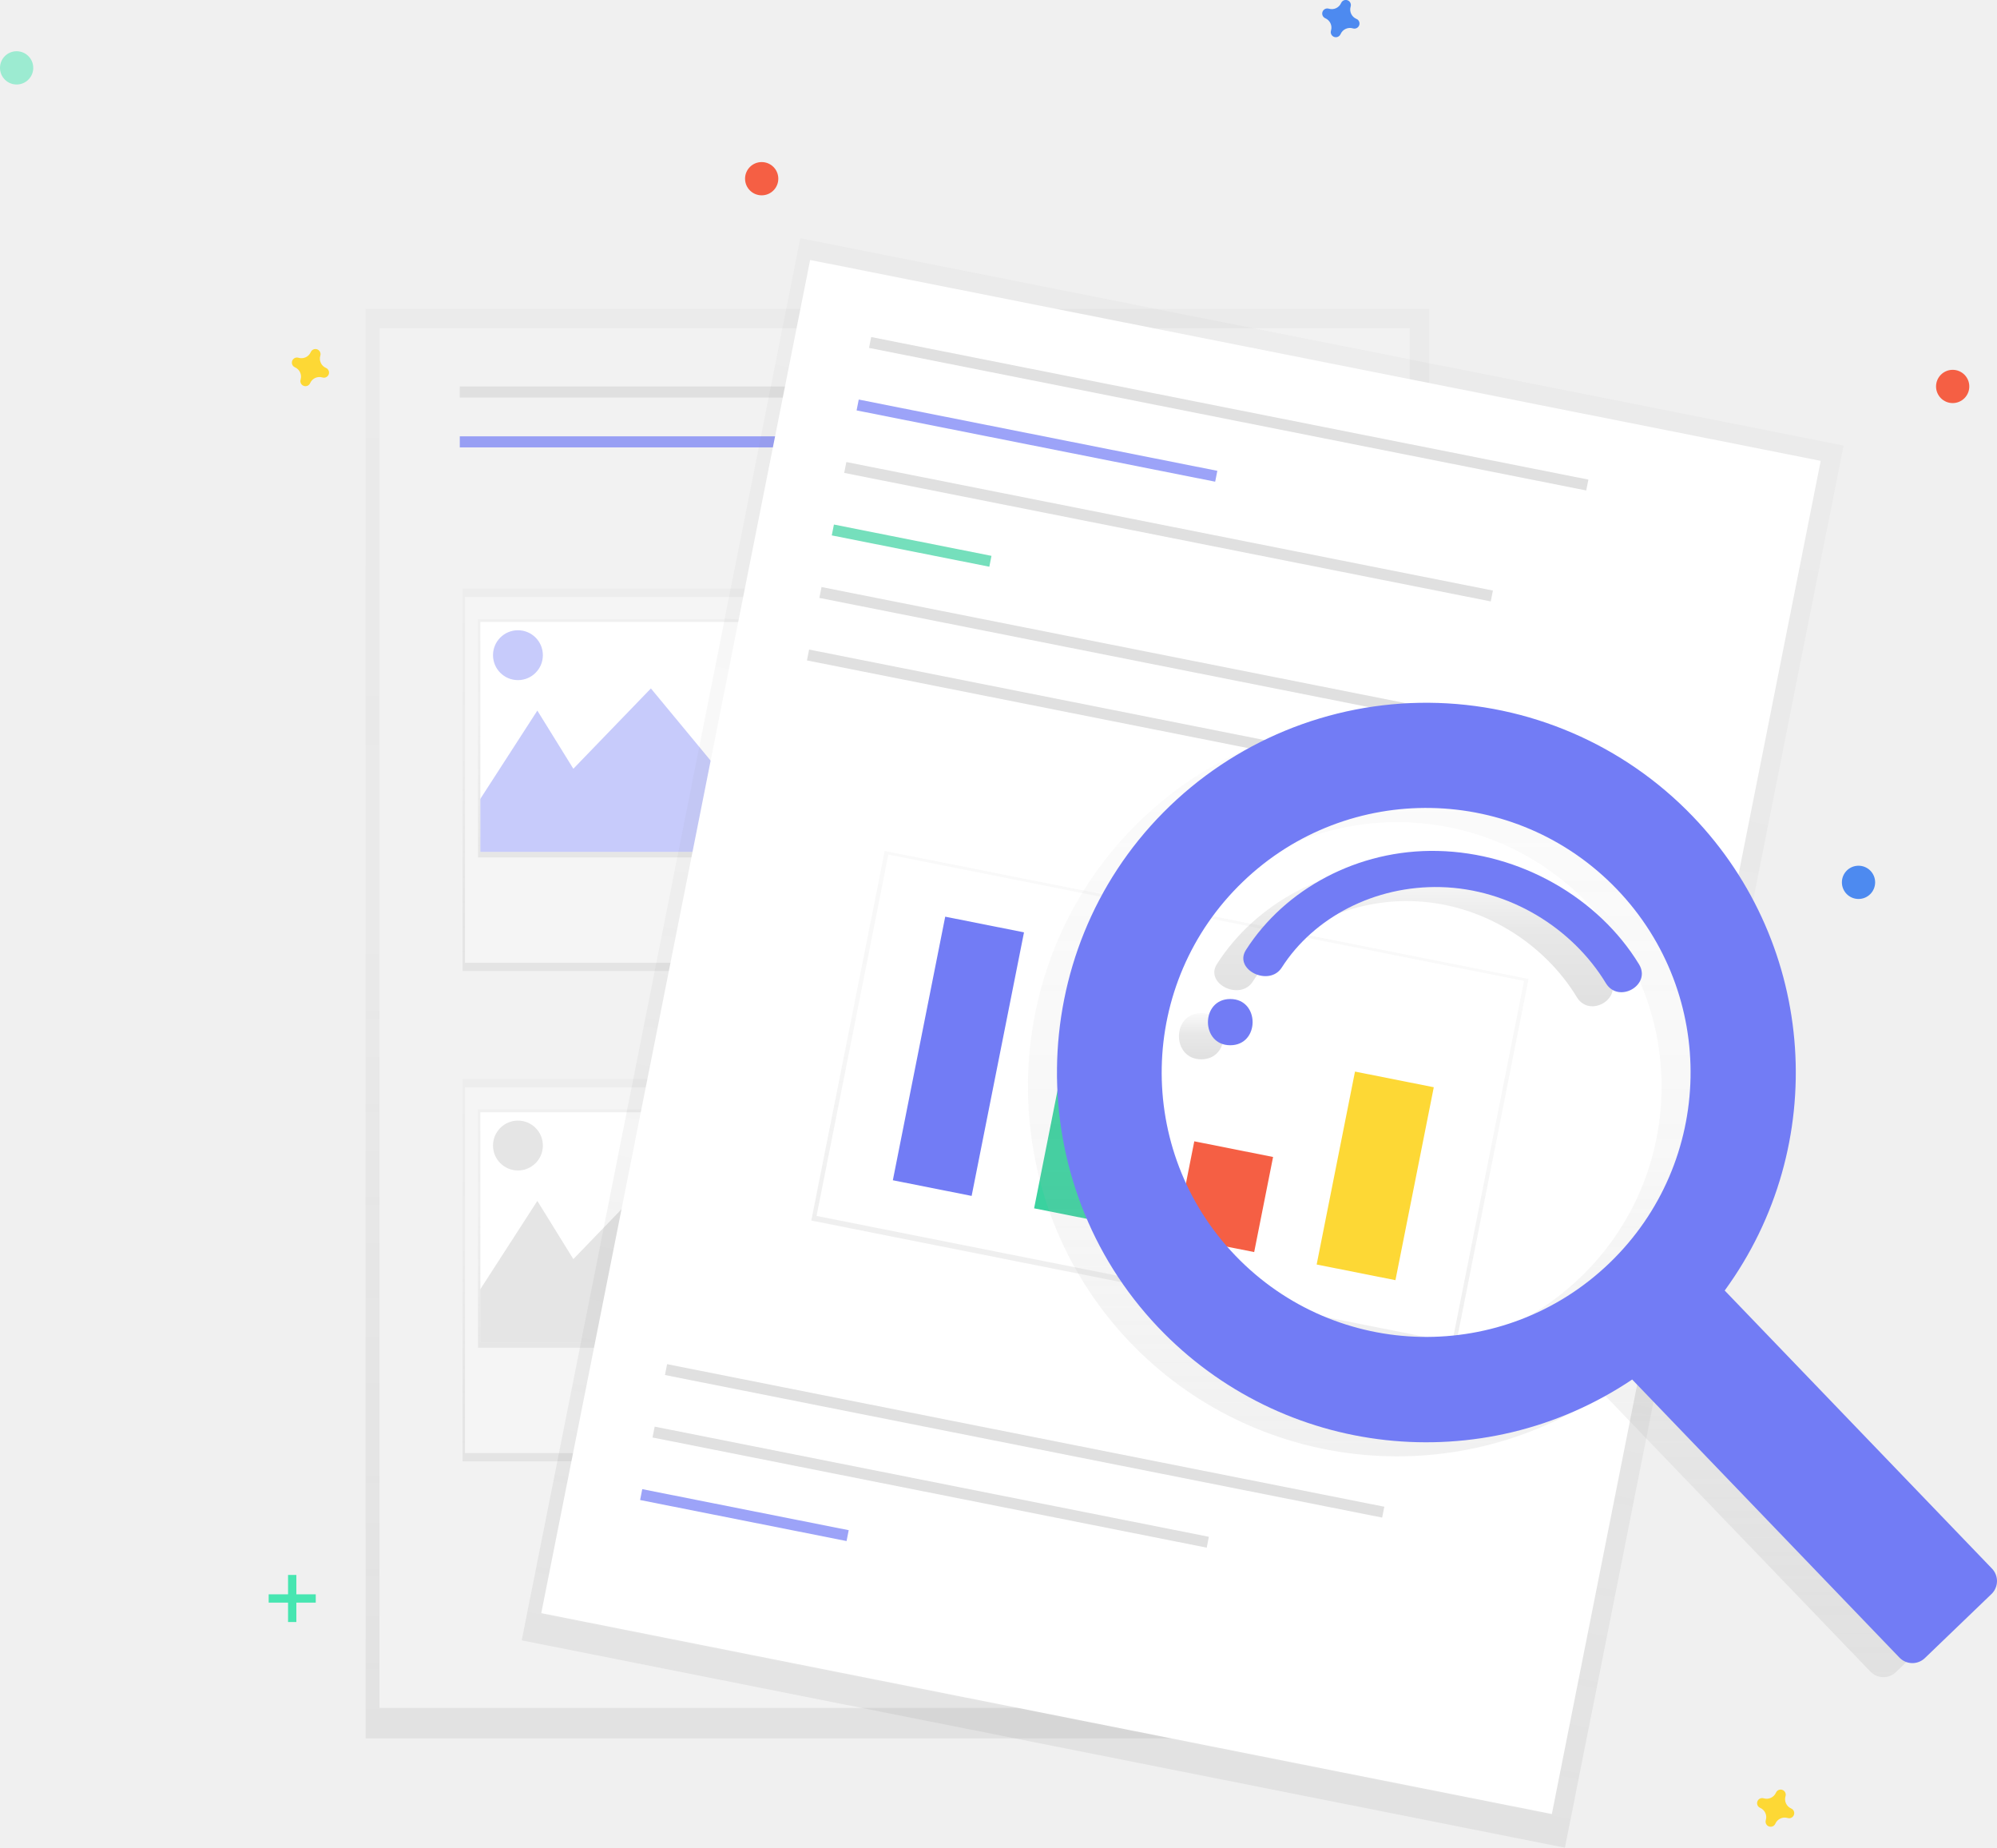
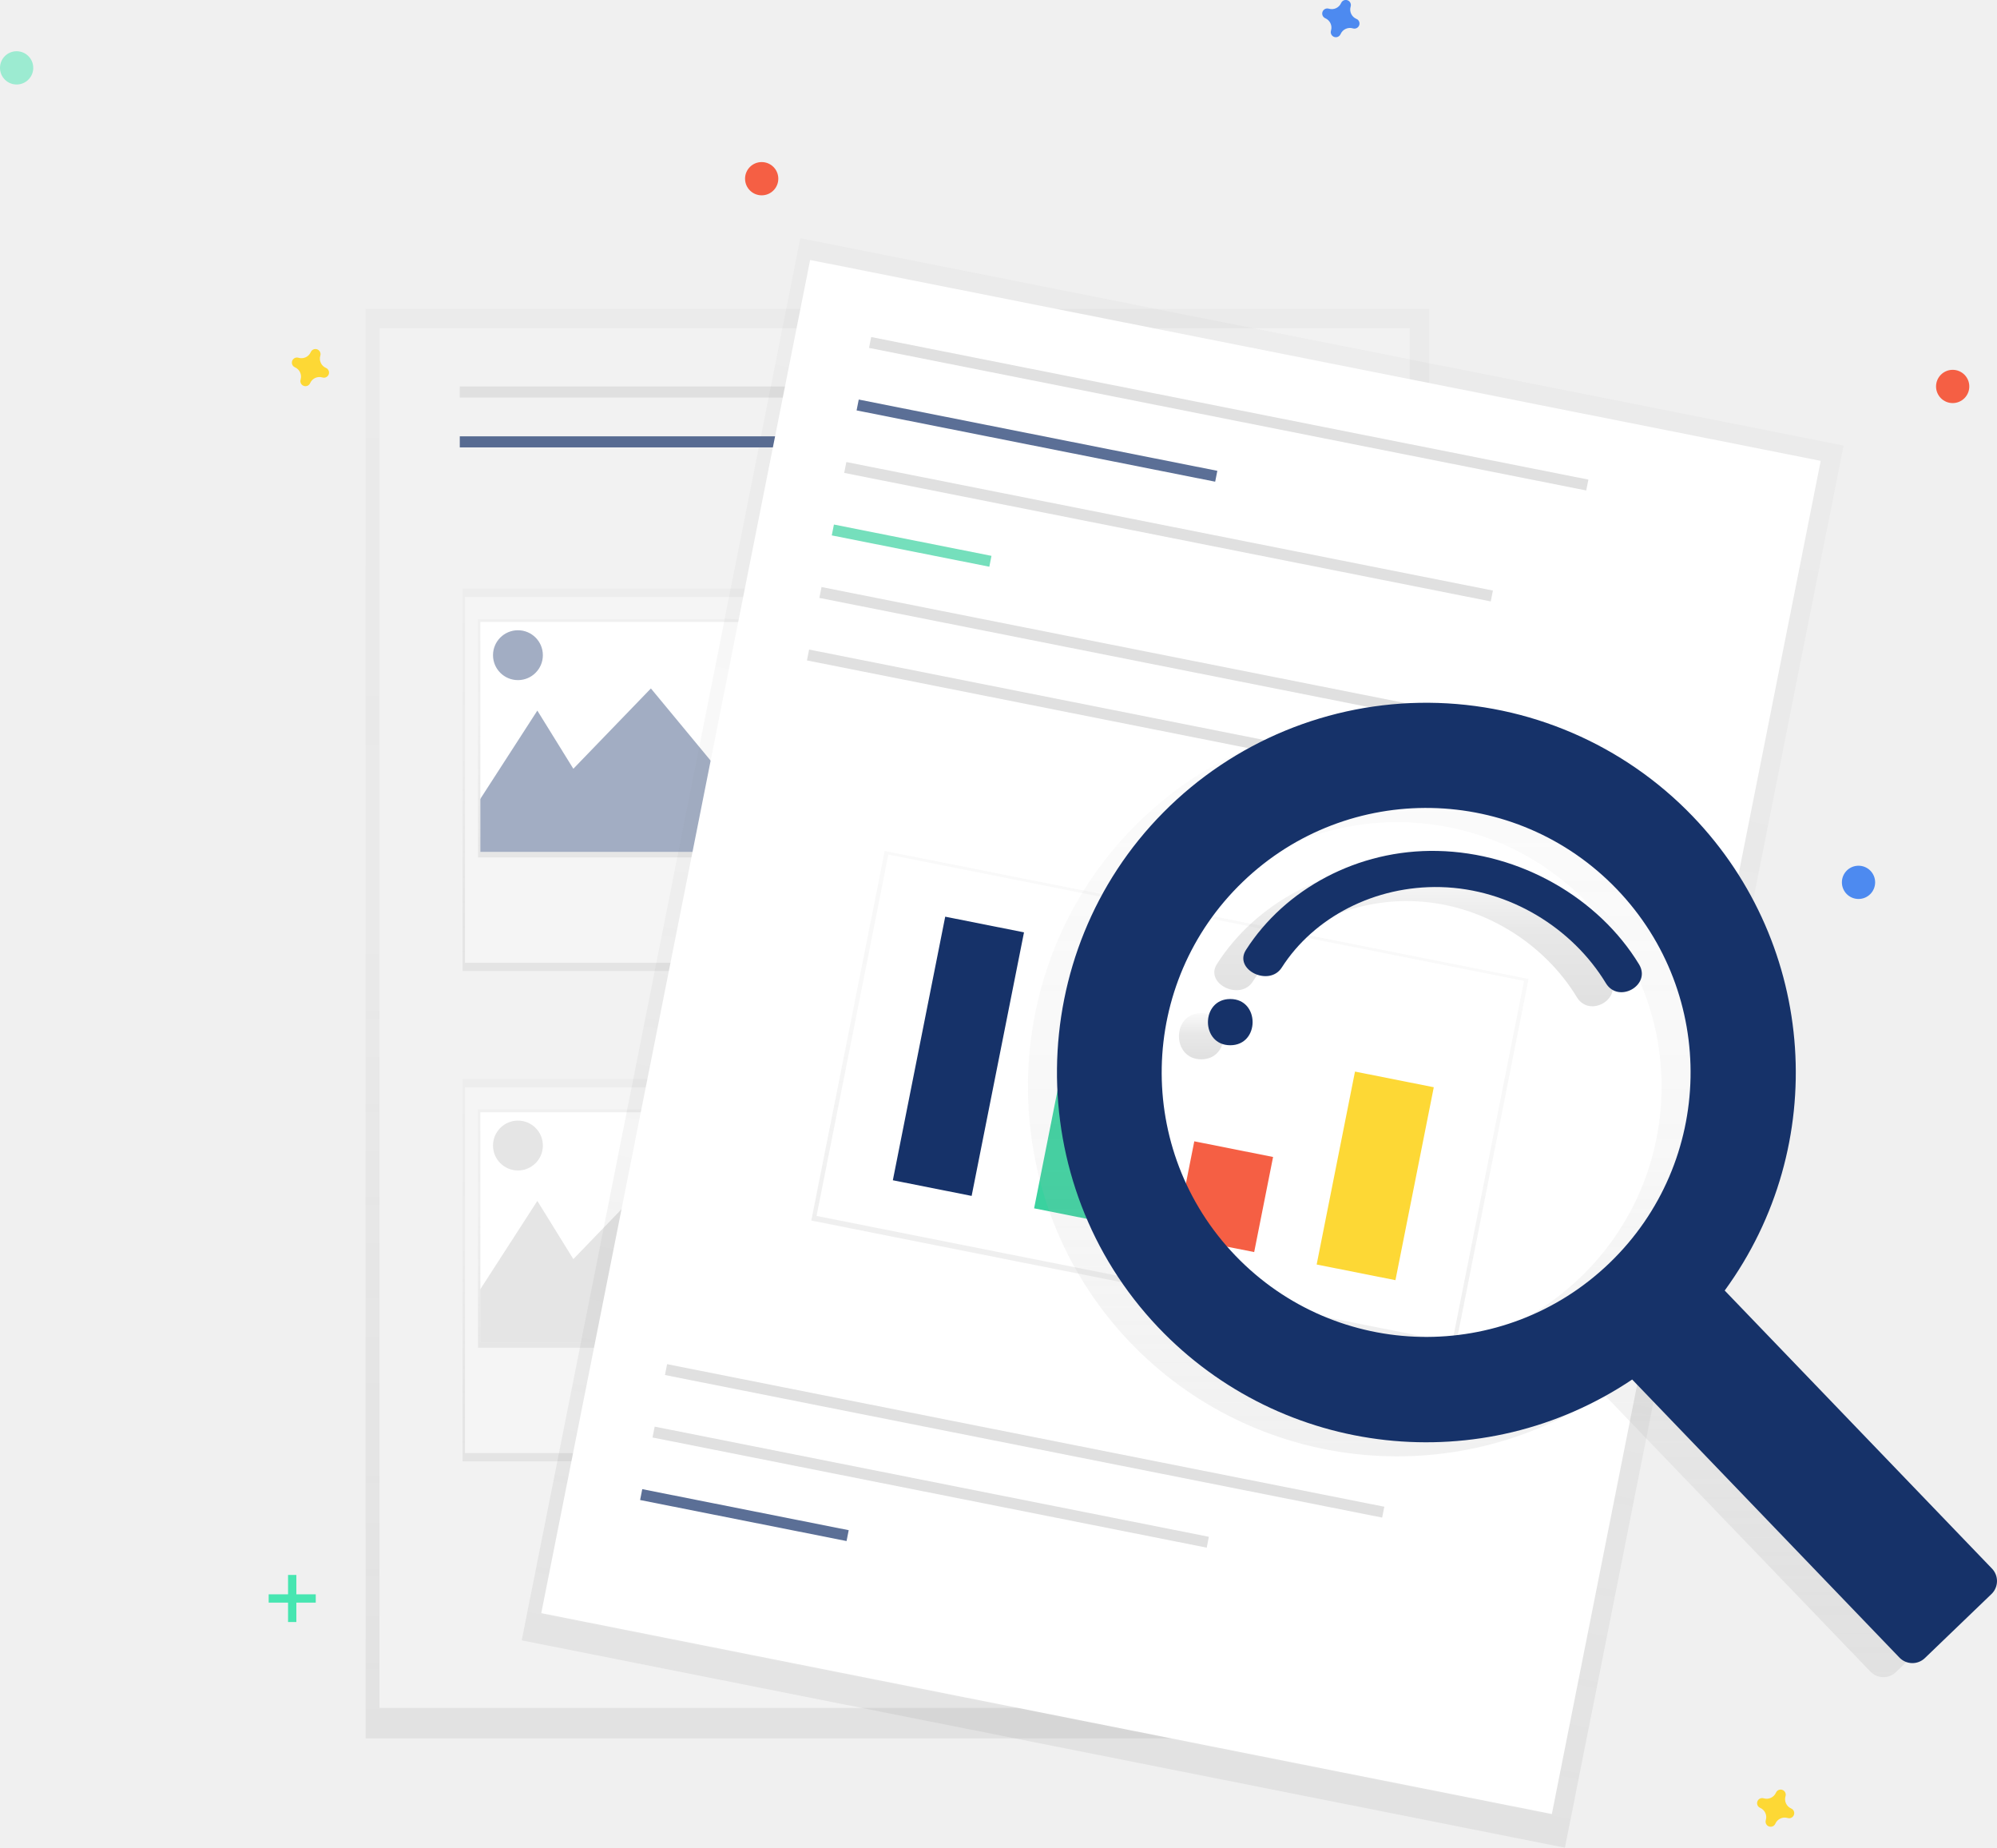
<svg xmlns="http://www.w3.org/2000/svg" xmlns:xlink="http://www.w3.org/1999/xlink" data-name="Layer 1" width="842" height="778.92">
  <defs>
    <linearGradient id="a" x1="378.37" y1="732.81" x2="378.37" y2="130.21" gradientUnits="userSpaceOnUse">
      <stop offset="0" stop-color="gray" stop-opacity=".25" />
      <stop offset=".54" stop-color="gray" stop-opacity=".12" />
      <stop offset="1" stop-color="gray" stop-opacity=".1" />
    </linearGradient>
    <linearGradient id="c" x1="274.44" y1="409.32" x2="274.44" y2="248.16" xlink:href="#a" />
    <linearGradient id="d" x1="274.44" y1="361.44" x2="274.44" y2="261.01" xlink:href="#a" />
    <linearGradient id="f" x1="274.44" y1="616.03" x2="274.44" y2="454.87" xlink:href="#a" />
    <linearGradient id="g" x1="274.44" y1="568.15" x2="274.44" y2="467.72" xlink:href="#a" />
    <linearGradient id="i" x1="688.76" y1="765.86" x2="688.76" y2="163.26" gradientTransform="rotate(90 665.375 476.845)" xlink:href="#a" />
    <linearGradient id="j" x1="688.18" y1="568.49" x2="688.18" y2="409.67" gradientTransform="rotate(90 662.7 498.69)" xlink:href="#a" />
    <linearGradient id="k" x1="810.6" y1="767.54" x2="810.6" y2="362.71" gradientUnits="userSpaceOnUse">
      <stop offset="0" stop-color="#b3b3b3" stop-opacity=".25" />
      <stop offset=".54" stop-color="#b3b3b3" stop-opacity=".1" />
      <stop offset="1" stop-color="#b3b3b3" stop-opacity=".05" />
    </linearGradient>
    <linearGradient id="b" x1="685.49" y1="507.08" x2="685.49" y2="487.6" gradientUnits="userSpaceOnUse">
      <stop offset="0" stop-opacity=".12" />
      <stop offset=".55" stop-opacity=".09" />
      <stop offset="1" stop-opacity=".02" />
    </linearGradient>
    <linearGradient id="l" x1="774.99" y1="484.73" x2="774.99" y2="425.15" xlink:href="#b" />
    <clipPath id="e" transform="translate(-179 -60.54)">
      <path data-name="&lt;Rectangle&gt;" fill="#fff" d="M381.54 322.72h143.79v96.93H381.54z" />
    </clipPath>
    <clipPath id="h" transform="translate(-179 -60.54)">
      <path data-name="&lt;Rectangle&gt;" fill="#fff" d="M381.54 529.42h143.79v96.93H381.54z" />
    </clipPath>
  </defs>
  <path fill="url(#a)" d="M154.15 130.21h448.44v602.6H154.15z" opacity=".5" />
  <path fill="#f2f2f2" d="M159.99 138.39h434.43v581.58H159.99z" />
  <path fill="#e0e0e0" d="M193.86 162.91h149.48v4.67H193.86z" />
-   <path fill="#727cf5" opacity=".7" d="M193.86 183.93h149.48v4.67H193.86z" />
+   <path fill="#163269" opacity=".7" d="M193.86 183.93h149.48v4.67H193.86z" />
  <path fill="#e0e0e0" d="M365.53 162.91h149.48v4.67H365.53zm23.35 133.14h149.48v4.67H388.88zm3.51 12.84h149.48v4.67H392.39zm7.01 12.85h149.48v4.67H399.4zm-10.52 181.01h149.48v4.67H388.88zm3.51 12.85h149.48v4.67H392.39zm7.01 12.84h149.48v4.67H399.4z" />
  <path fill="url(#c)" d="M195.03 248.16h158.82v161.16H195.03z" opacity=".5" />
  <path fill="#f5f5f5" d="M196.03 251.67h156.32v154.15H196.03z" />
  <path fill="url(#d)" d="M201.54 261.01h145.8v100.43h-145.8z" opacity=".5" />
  <path data-name="&lt;Rectangle&gt;" fill="#fff" d="M202.54 262.18h143.79v96.93H202.54z" />
-   <g clip-path="url(#e)" fill="#727cf5">
+   <g clip-path="url(#e)" fill="#163269">
    <path opacity=".4" d="M190.35 355.61l36.21-56.06 15.18 24.52 32.7-33.86 28.03 33.86 24.52-50.21 63.06 100.43-204.37-7.01 4.67-11.67z" />
    <circle cx="218.38" cy="276.19" r="10.51" opacity=".4" />
  </g>
  <path fill="url(#f)" d="M195.03 454.87h158.82v161.16H195.03z" opacity=".5" />
  <path fill="#f5f5f5" d="M196.03 458.37h156.32v154.15H196.03z" />
  <path fill="url(#g)" d="M201.54 467.72h145.8v100.43h-145.8z" opacity=".5" />
  <path data-name="&lt;Rectangle&gt;" fill="#fff" d="M202.54 468.88h143.79v96.93H202.54z" />
  <g clip-path="url(#h)" fill="#bdbdbd">
    <path opacity=".4" d="M190.35 562.31l36.21-56.06 15.18 24.53 32.7-33.87 28.03 33.87 24.52-50.22 63.06 100.43-204.37-7 4.67-11.68z" />
    <circle cx="218.38" cy="482.9" r="10.51" opacity=".4" />
  </g>
  <path transform="rotate(-78.76 551.253 578.999)" fill="url(#i)" d="M376.36 276.01h602.6v448.44h-602.6z" opacity=".5" />
  <path fill="#fff" d="M228.214 680.02l113.361-570.425 426.097 84.679-113.36 570.425z" />
  <path fill="#e0e0e0" d="M367.32 142.077l302.395 60.096-.91 4.58-302.396-60.095zm-86.044 432.981l302.396 60.095-.91 4.58-302.397-60.095zm-5.246 26.335L509.7 647.83l-.91 4.58-233.67-46.437z" />
-   <path fill="#727cf5" opacity=".7" d="M270.797 627.746l87.048 17.3-.91 4.58-87.048-17.3zm91.278-459.319l151.193 30.047-.91 4.58-151.194-30.046z" />
+   <path fill="#163269" opacity=".7" d="M270.797 627.746l87.048 17.3-.91 4.58-87.048-17.3zm91.278-459.319l151.193 30.047-.91 4.58-151.194-30.046z" />
  <path fill="#e0e0e0" d="M356.851 194.77l272.609 54.175-.91 4.58-272.61-54.175z" />
  <path fill="#3ad29f" opacity=".7" d="M351.61 221.12l66.431 13.201-.91 4.58-66.43-13.201z" />
  <path fill="#e0e0e0" d="M346.38 247.464l302.397 60.096-.91 4.58-302.397-60.095z" />
  <path transform="rotate(-78.76 545.898 602.937)" fill="url(#j)" d="M592.89 385.78h158.82v276.77H592.89z" opacity=".5" />
  <path fill="#fff" d="M374.561 360.23l268.029 53.266-30.275 152.34-268.029-53.265z" />
  <path fill="#e0e0e0" d="M341.145 273.818l302.396 60.095-.91 4.58-302.397-60.095z" />
-   <path fill="#727cf5" d="M398.533 386.426l33.22 6.601-22.08 111.108-33.22-6.602z" />
+   <path fill="#163269" d="M398.533 386.426l33.22 6.601-22.08 111.108-33.22-6.602z" />
  <path fill="#3ad29f" d="M450.809 434.918l33.22 6.602-14.796 74.454-33.22-6.602z" />
  <path fill="#f55f44" d="M503.55 481.12l33.22 6.602-7.966 40.086-33.22-6.601z" />
  <path fill="#fdd835" d="M571.308 451.72l33.22 6.603-16.162 81.33-33.22-6.603z" />
  <path d="M880.45 410.55a155.89 155.89 0 00-223.11-1.68c-59 59.48-60 156.33-2.29 217.07A155.89 155.89 0 00854.95 648l112.69 117.21a7.59 7.59 0 0010.73.21l28.08-27a7.59 7.59 0 00.21-10.73L894 610.49a155.9 155.9 0 00-13.55-199.94zM845.35 599a111.5 111.5 0 113.1-157.66 111.5 111.5 0 01-3.1 157.66z" transform="translate(-179 -60.54)" fill="url(#k)" />
  <path d="M685.49 487.6c-12.54 0-12.56 19.49 0 19.49s12.56-19.49 0-19.49z" transform="translate(-179 -60.54)" fill="url(#b)" />
  <path d="M772.9 425.17c-33.75-.76-64.46 16.17-80.79 41.73-5.33 8.34 9.8 15.71 15.1 7.41 13.52-21.16 39.21-34.6 67-33.9 29.12.73 55.62 17.39 69.65 40.51 5.32 8.77 19.27.8 14-7.92-17.06-28-50.1-47-84.96-47.83z" transform="translate(-179 -60.54)" fill="url(#l)" />
-   <path d="M713.68 344.09a155.89 155.89 0 00-223.11-1.68c-59 59.48-60 156.33-2.29 217.07a155.89 155.89 0 00199.9 22.05l112.68 117.22a7.59 7.59 0 0010.73.21l28.08-27a7.59 7.59 0 00.21-10.73L727.19 544.02a155.9 155.9 0 00-13.51-199.93zm-35.1 188.37a111.5 111.5 0 113.1-157.66 111.5 111.5 0 01-3.1 157.66z" fill="#727cf5" />
-   <path d="M518.72 421.13c-12.54 0-12.56 19.49 0 19.49s12.56-19.49 0-19.49zm87.41-62.42c-33.75-.76-64.46 16.17-80.79 41.73-5.33 8.34 9.8 15.71 15.1 7.41 13.52-21.16 39.21-34.6 67-33.9 29.12.73 55.62 17.39 69.65 40.51 5.32 8.77 19.27.8 14-7.92-17.09-28.08-50.09-47.08-84.96-47.83z" fill="#727cf5" />
+   <path d="M713.68 344.09a155.89 155.89 0 00-223.11-1.68c-59 59.48-60 156.33-2.29 217.07a155.89 155.89 0 00199.9 22.05l112.68 117.22a7.59 7.59 0 0010.73.21l28.08-27a7.59 7.59 0 00.21-10.73L727.19 544.02a155.9 155.9 0 00-13.51-199.93zm-35.1 188.37a111.5 111.5 0 113.1-157.66 111.5 111.5 0 01-3.1 157.66z" fill="#163269" />
+   <path d="M518.72 421.13c-12.54 0-12.56 19.49 0 19.49s12.56-19.49 0-19.49zm87.41-62.42c-33.75-.76-64.46 16.17-80.79 41.73-5.33 8.34 9.8 15.71 15.1 7.41 13.52-21.16 39.21-34.6 67-33.9 29.12.73 55.62 17.39 69.65 40.51 5.32 8.77 19.27.8 14-7.92-17.09-28.08-50.09-47.08-84.96-47.83z" fill="#163269" />
  <path fill="#47e6b1" d="M121.45 663.91h3.5v19.85h-3.5z" />
  <path fill="#47e6b1" d="M133.13 672.08v3.5h-19.85v-3.5z" />
  <path d="M571.87 7.95a4.29 4.29 0 01-2.39-5.19 2.06 2.06 0 00.09-.48A2.15 2.15 0 00565.7.85a2.06 2.06 0 00-.24.42 4.29 4.29 0 01-5.19 2.39 2.06 2.06 0 00-.48-.09 2.15 2.15 0 00-1.41 3.89 2.06 2.06 0 00.42.24 4.29 4.29 0 012.39 5.19 2.06 2.06 0 00-.09.48 2.15 2.15 0 003.9 1.41 2.06 2.06 0 00.24-.42 4.29 4.29 0 015.19-2.39 2.06 2.06 0 00.48.09 2.15 2.15 0 001.43-3.87 2.06 2.06 0 00-.47-.24z" fill="#4d8af0" />
  <path d="M137.44 155.1a4.29 4.29 0 01-2.39-5.19 2.06 2.06 0 00.09-.48 2.15 2.15 0 00-3.87-1.43 2.06 2.06 0 00-.24.42 4.29 4.29 0 01-5.19 2.39 2.06 2.06 0 00-.48-.09 2.15 2.15 0 00-1.43 3.87 2.06 2.06 0 00.42.24 4.29 4.29 0 012.39 5.19 2.06 2.06 0 00-.09.48 2.15 2.15 0 003.87 1.43 2.06 2.06 0 00.24-.42 4.29 4.29 0 015.19-2.39 2.06 2.06 0 00.48.09 2.15 2.15 0 001.43-3.87 2.06 2.06 0 00-.42-.24zm617.78 607.26a4.29 4.29 0 01-2.39-5.19 2.06 2.06 0 00.09-.48 2.15 2.15 0 00-3.87-1.43 2.06 2.06 0 00-.24.42 4.29 4.29 0 01-5.19 2.39 2.06 2.06 0 00-.48-.09 2.15 2.15 0 00-1.43 3.87 2.06 2.06 0 00.42.24 4.29 4.29 0 012.39 5.19 2.06 2.06 0 00-.09.48 2.15 2.15 0 003.87 1.43 2.06 2.06 0 00.24-.42 4.29 4.29 0 015.19-2.39 2.06 2.06 0 00.48.09 2.15 2.15 0 001.43-3.87 2.06 2.06 0 00-.42-.24z" fill="#fdd835" />
  <circle cx="321.15" cy="75.33" r="7.01" fill="#f55f44" />
  <circle cx="823.31" cy="162.91" r="7.01" fill="#f55f44" />
  <circle cx="783.61" cy="371.95" r="7.01" fill="#4d8af0" />
  <circle cx="7.01" cy="28.61" r="7.01" fill="#47e6b1" opacity=".5" />
</svg>
